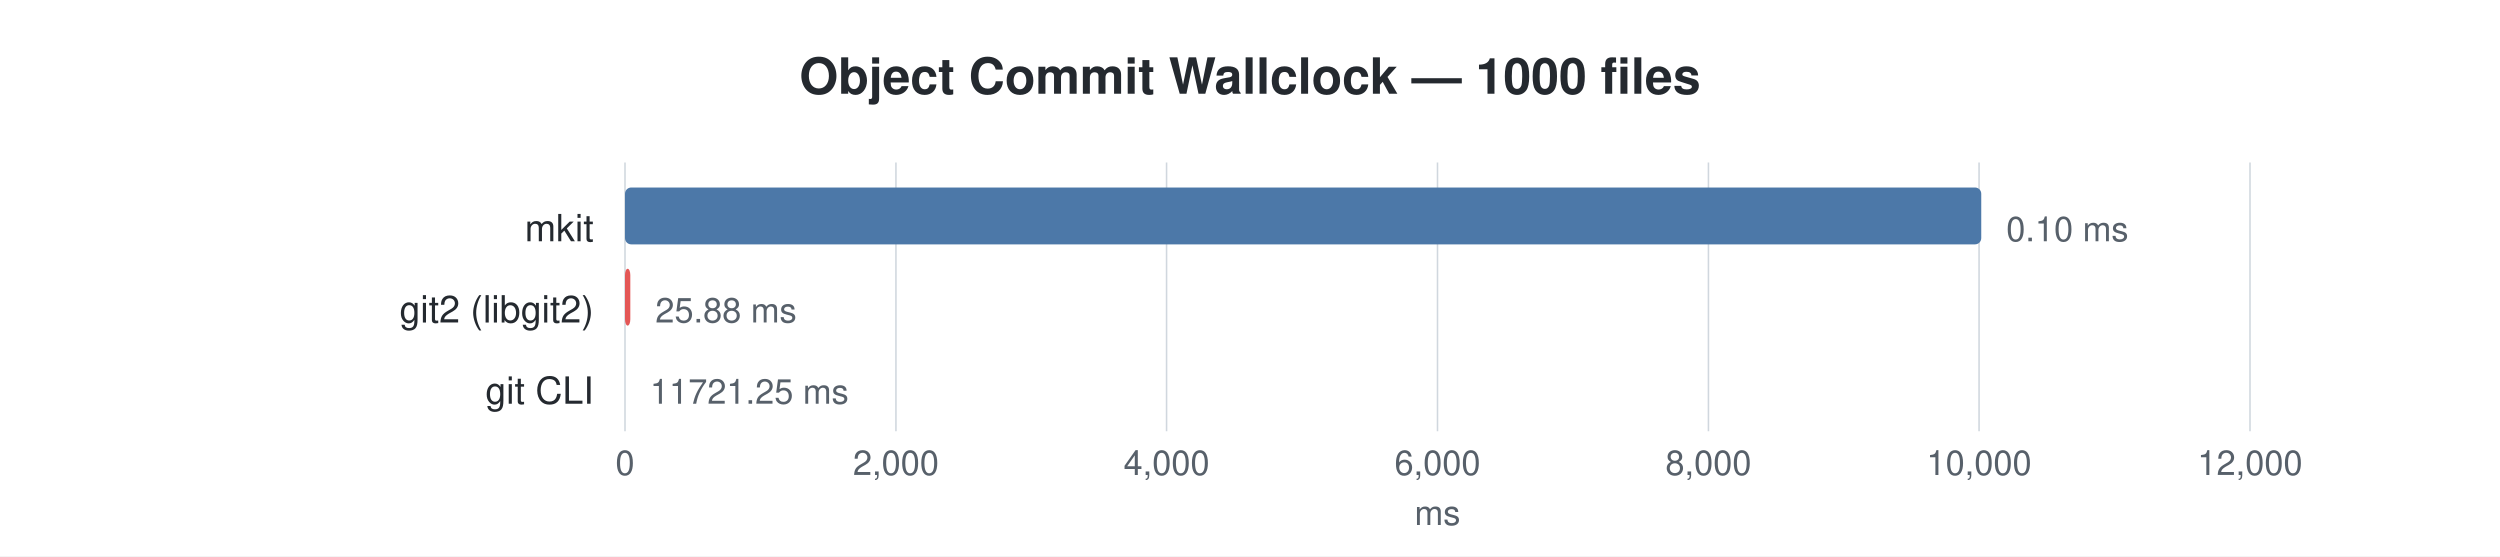
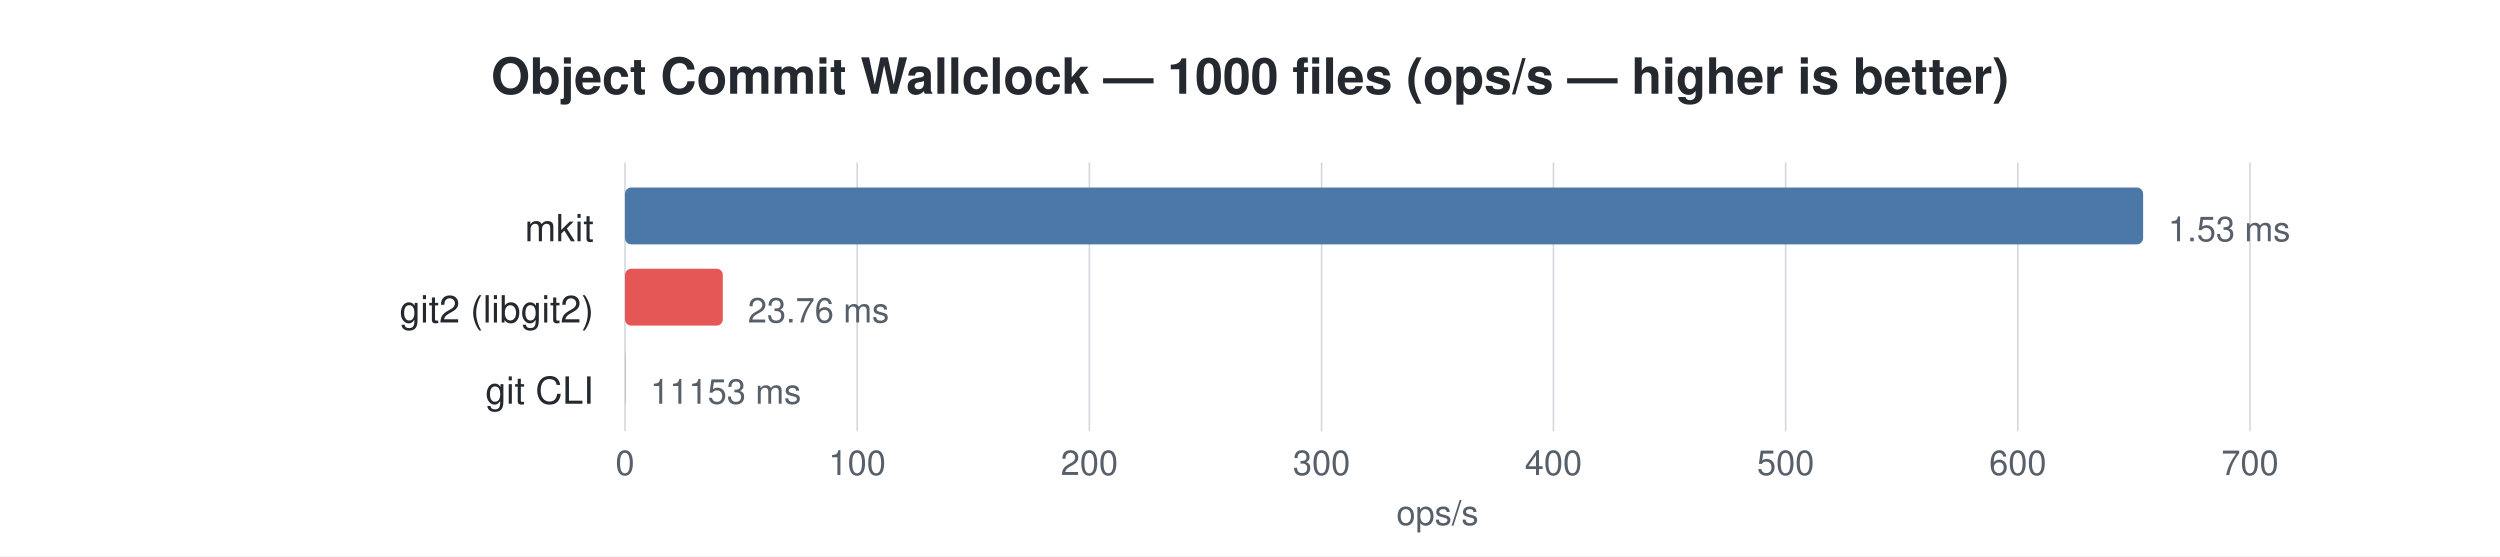
<svg xmlns="http://www.w3.org/2000/svg" width="800" height="178" viewBox="0 0 800 178">
  <style>
text { font-family: -apple-system, BlinkMacSystemFont, "Segoe UI", Helvetica, Arial, sans-serif; }
.title { font-size: 16px; font-weight: 600; fill: #24292f; }
.label { font-size: 12px; fill: #24292f; }
.value { font-size: 11px; fill: #57606a; }
.axis-label { font-size: 11px; fill: #57606a; }
.grid { stroke: #d0d7de; stroke-width: 0.5; }
</style>
  <rect width="100%" height="100%" fill="white" />
-   <text x="400.0" y="30" text-anchor="middle" class="title">Object Commit Wallclock — 1000 files</text>
+   <text x="400.0" y="30" text-anchor="middle" class="title">Object Commit Wallclock — 1000 files (ops/s — higher is better)</text>
  <line x1="200.0" y1="52.0" x2="200.0" y2="138.0" class="grid" />
  <text x="200.0" y="152.0" text-anchor="middle" class="axis-label">0</text>
-   <line x1="286.7" y1="52.0" x2="286.7" y2="138.0" class="grid" />
-   <text x="286.7" y="152.0" text-anchor="middle" class="axis-label">2,000</text>
-   <line x1="373.3" y1="52.0" x2="373.3" y2="138.0" class="grid" />
-   <text x="373.3" y="152.0" text-anchor="middle" class="axis-label">4,000</text>
-   <line x1="460.0" y1="52.0" x2="460.0" y2="138.0" class="grid" />
-   <text x="460.0" y="152.0" text-anchor="middle" class="axis-label">6,000</text>
-   <line x1="546.7" y1="52.0" x2="546.7" y2="138.0" class="grid" />
-   <text x="546.7" y="152.0" text-anchor="middle" class="axis-label">8,000</text>
-   <line x1="633.3" y1="52.0" x2="633.3" y2="138.0" class="grid" />
-   <text x="633.3" y="152.0" text-anchor="middle" class="axis-label">10,000</text>
+   <line x1="274.3" y1="52.0" x2="274.3" y2="138.0" class="grid" />
+   <text x="274.3" y="152.0" text-anchor="middle" class="axis-label">100</text>
+   <line x1="348.6" y1="52.0" x2="348.6" y2="138.0" class="grid" />
+   <text x="348.6" y="152.0" text-anchor="middle" class="axis-label">200</text>
+   <line x1="422.9" y1="52.0" x2="422.9" y2="138.0" class="grid" />
+   <text x="422.9" y="152.0" text-anchor="middle" class="axis-label">300</text>
+   <line x1="497.1" y1="52.0" x2="497.1" y2="138.0" class="grid" />
+   <text x="497.1" y="152.0" text-anchor="middle" class="axis-label">400</text>
+   <line x1="571.4" y1="52.0" x2="571.4" y2="138.0" class="grid" />
+   <text x="571.4" y="152.0" text-anchor="middle" class="axis-label">500</text>
+   <line x1="645.7" y1="52.0" x2="645.7" y2="138.0" class="grid" />
+   <text x="645.7" y="152.0" text-anchor="middle" class="axis-label">600</text>
  <line x1="720.0" y1="52.0" x2="720.0" y2="138.0" class="grid" />
-   <text x="720.0" y="152.0" text-anchor="middle" class="axis-label">12,000</text>
-   <text x="460.0" y="168.0" text-anchor="middle" class="axis-label">ms</text>
+   <text x="720.0" y="152.0" text-anchor="middle" class="axis-label">700</text>
+   <text x="460.0" y="168.0" text-anchor="middle" class="axis-label">ops/s</text>
  <text x="190.0" y="77.2" text-anchor="end" class="label">mkit</text>
-   <rect x="200.0" y="60.0" width="434.0" height="18.2" rx="2" fill="#4C78A8" />
-   <text x="642.0" y="77.2" class="value">0.10 ms</text>
+   <rect x="200.0" y="60.0" width="485.8" height="18.2" rx="2" fill="#4C78A8" />
+   <text x="693.8" y="77.2" class="value">1.53 ms</text>
  <text x="190.0" y="103.2" text-anchor="end" class="label">git2 (libgit2)</text>
-   <rect x="200.0" y="86.0" width="1.7" height="18.2" rx="2" fill="#E45756" />
-   <text x="209.7" y="103.2" class="value">25.88 ms</text>
+   <rect x="200.0" y="86.0" width="31.3" height="18.2" rx="2" fill="#E45756" />
+   <text x="239.3" y="103.2" class="value">23.76 ms</text>
  <text x="190.0" y="129.2" text-anchor="end" class="label">git CLI</text>
-   <rect x="200.0" y="112.0" width="0.0" height="18.2" rx="2" fill="#B279A2" />
-   <text x="208.0" y="129.2" class="value">11721.25 ms</text>
+   <rect x="200.0" y="112.0" width="0.1" height="18.2" rx="2" fill="#B279A2" />
+   <text x="208.1" y="129.2" class="value">11153 ms</text>
</svg>
